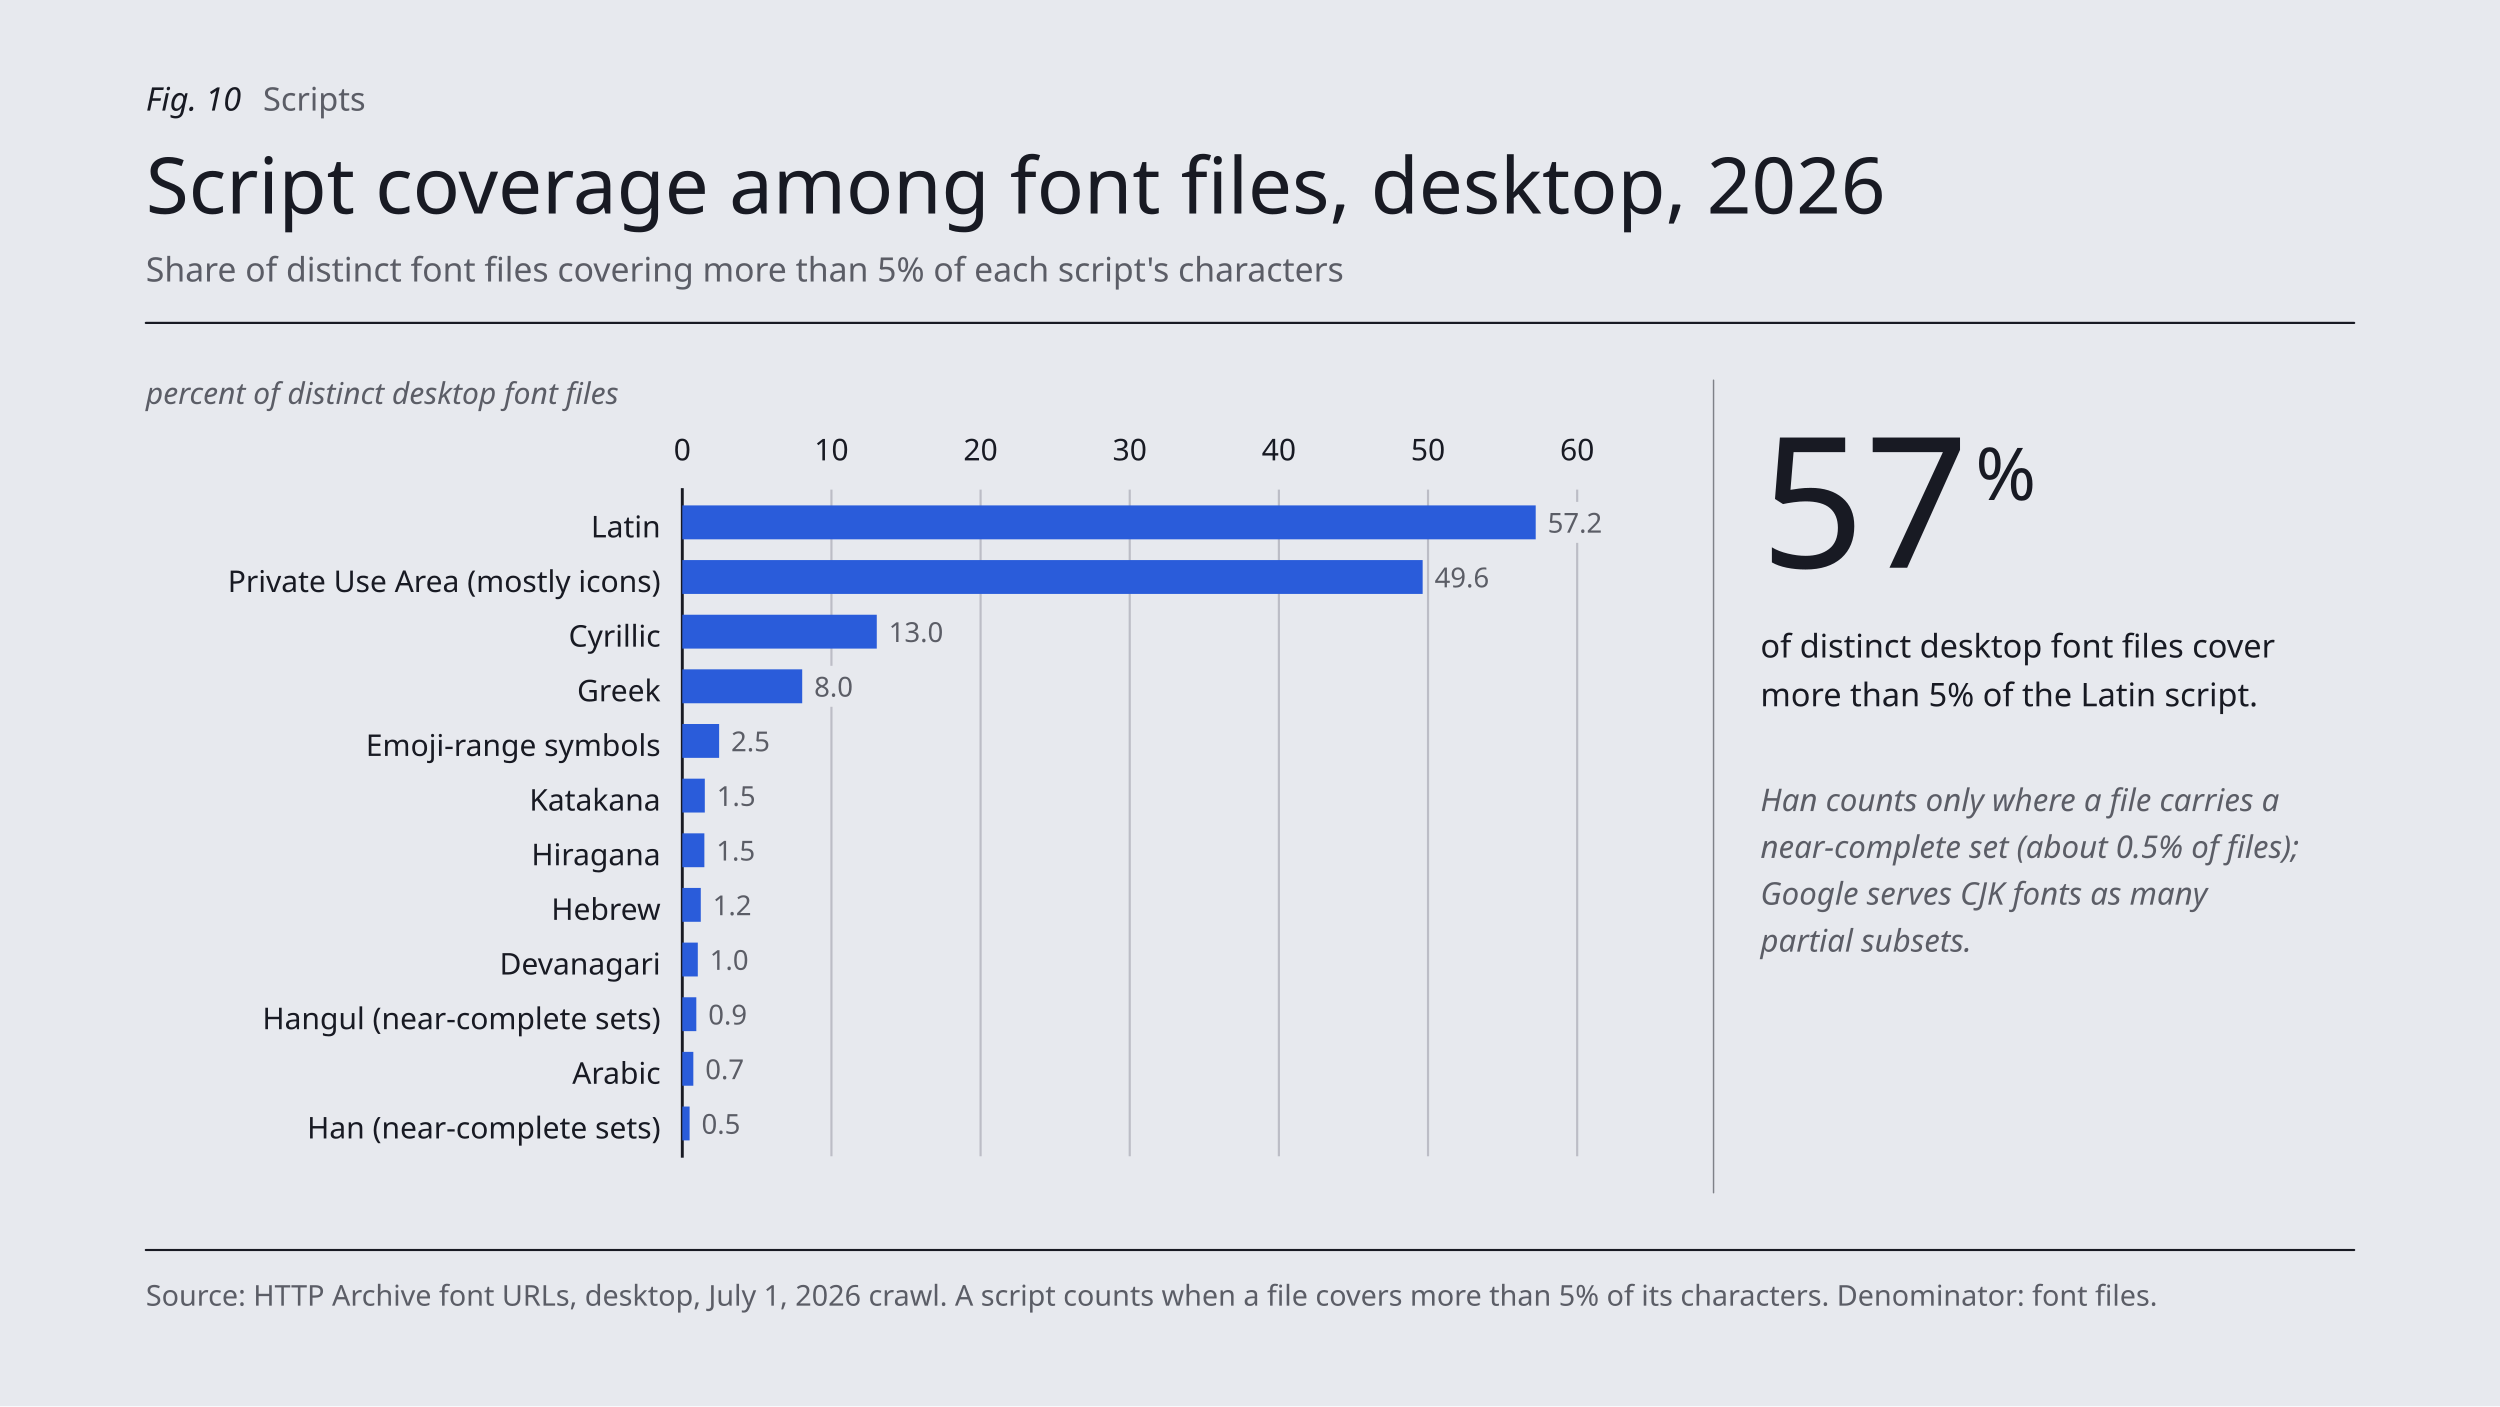
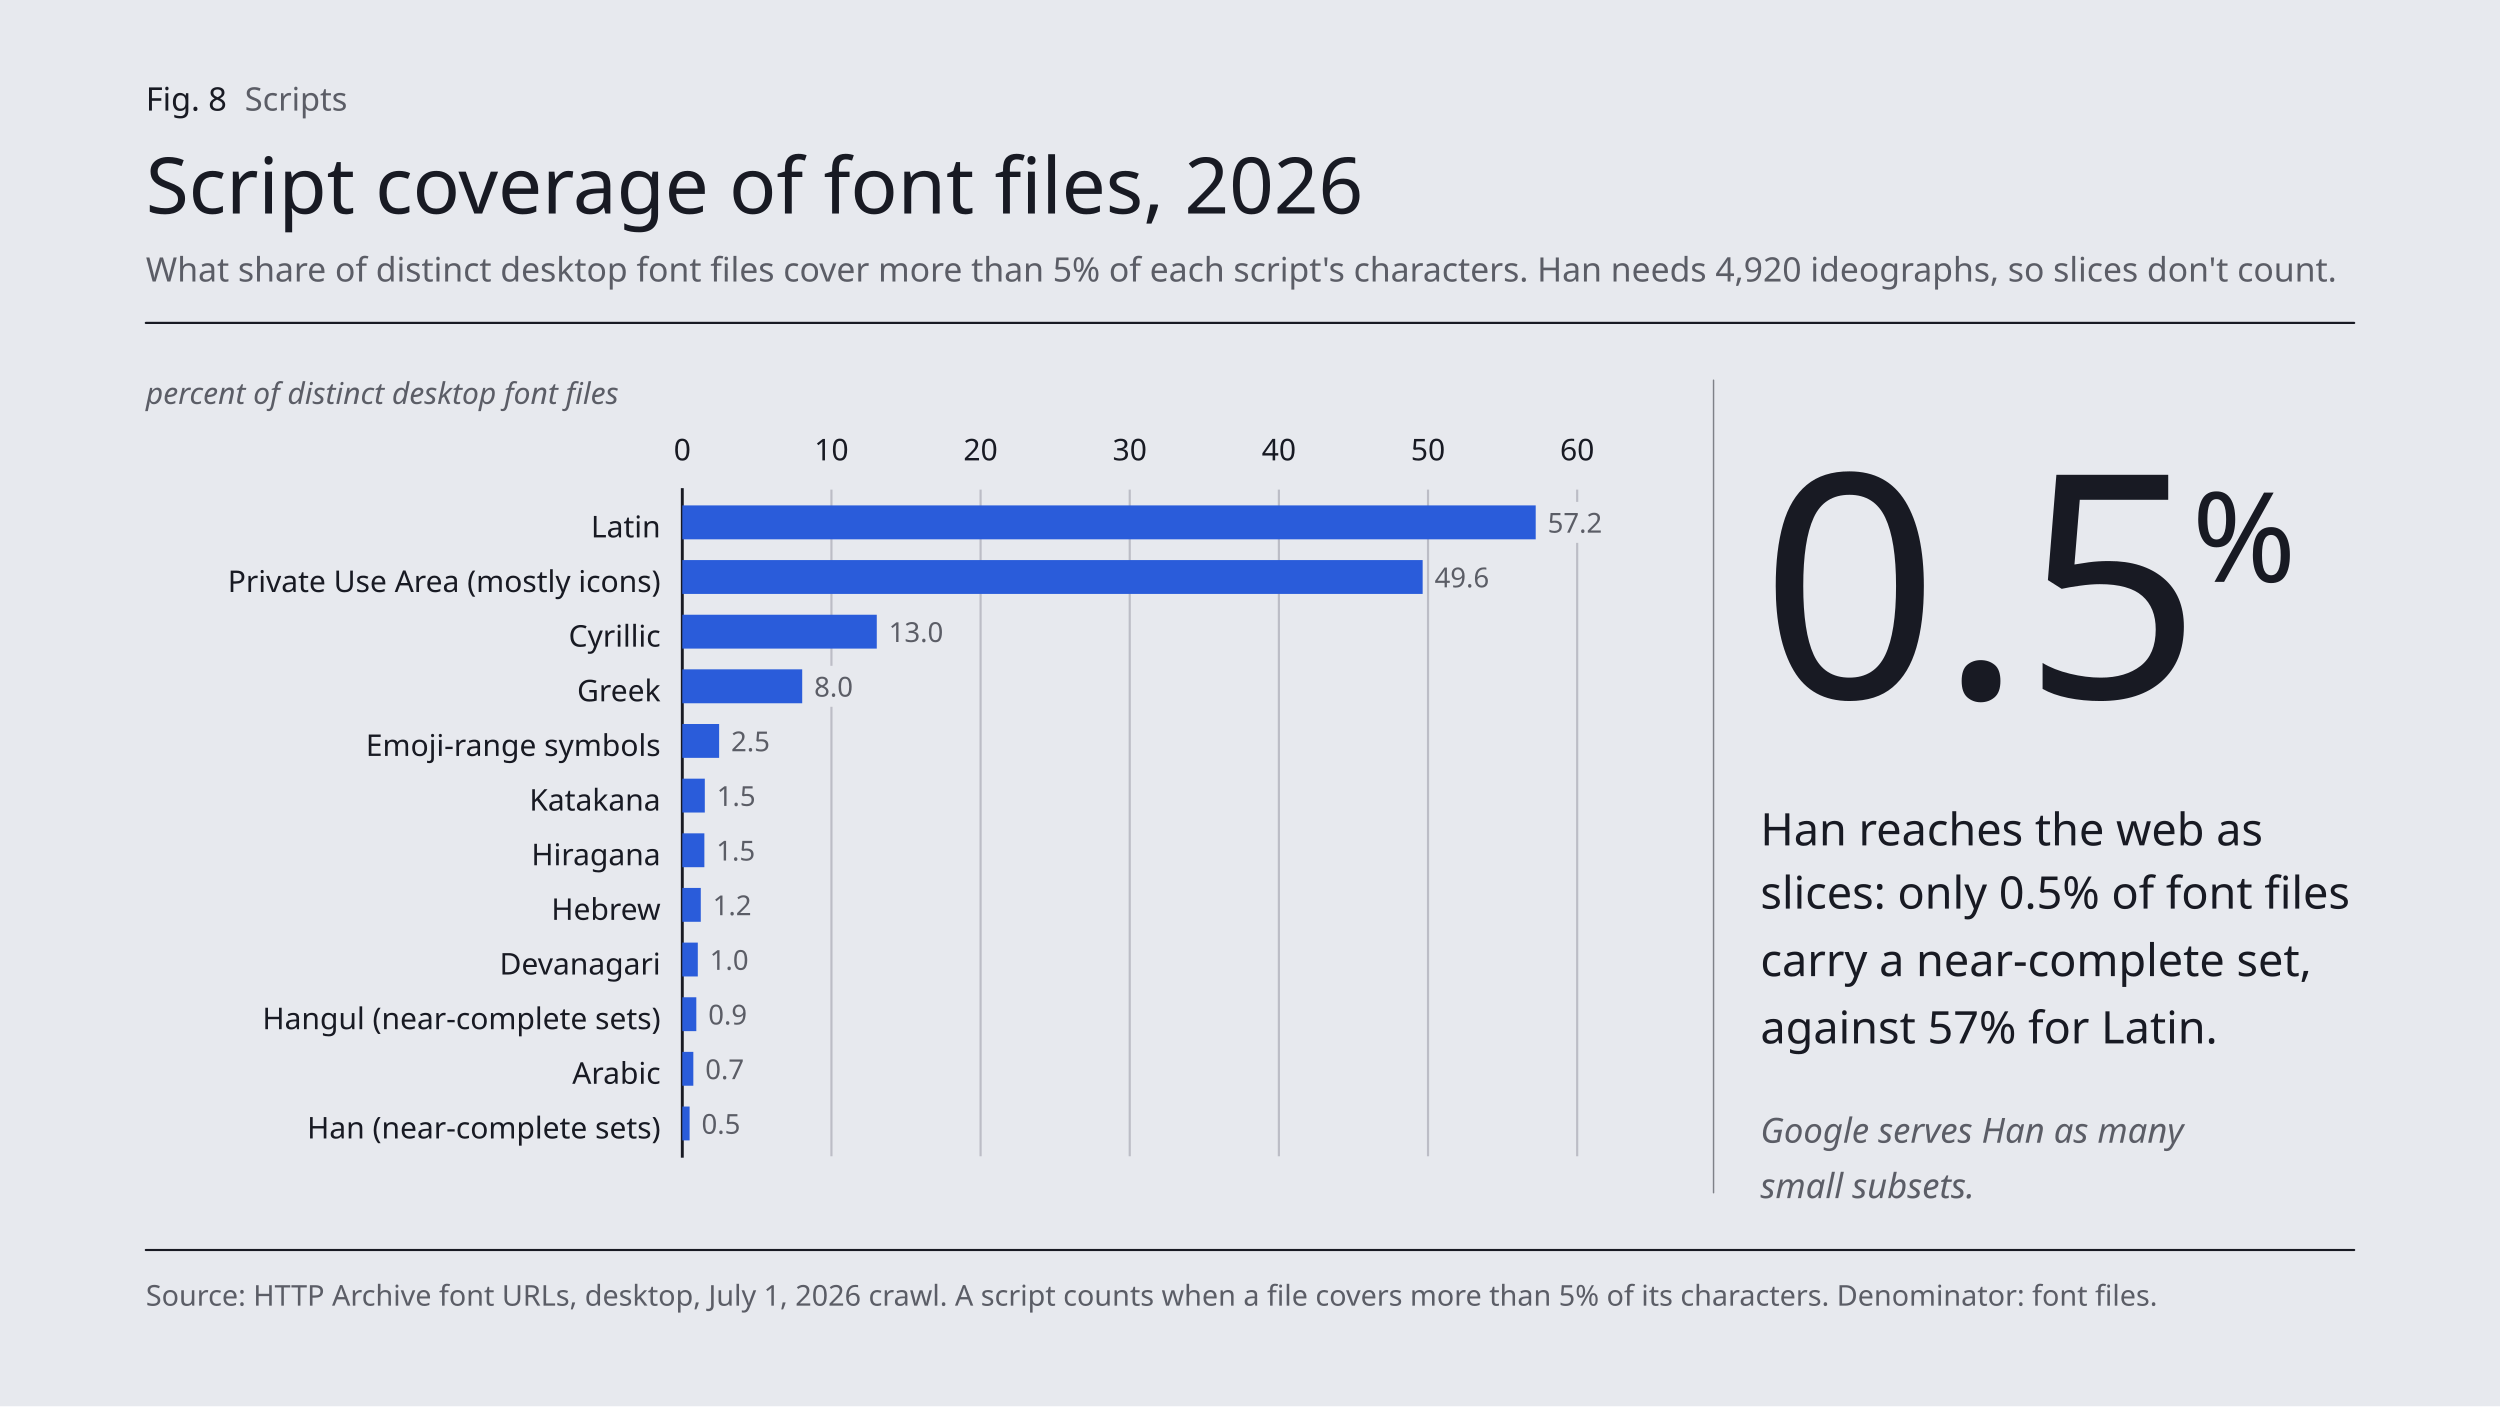
<svg xmlns="http://www.w3.org/2000/svg" width="691.2pt" height="388.8pt" viewBox="0 0 691.2 388.8" version="1.1" data-denominator="files">
  <defs>
    <style type="text/css">*{stroke-linejoin: round; stroke-linecap: butt}</style>
  </defs>
  <g id="figure_1">
    <g id="patch_1">
      <path d="M 0 388.8  L 691.2 388.8  L 691.2 0  L 0 0  z " style="fill: #e7e9ee" />
    </g>
    <g id="axes_1">
      <g id="patch_2">
        <path d="M 188.64 319.68  L 460.8 319.68  L 460.8 135.36  L 188.64 135.36  z " style="fill: #e7e9ee" />
      </g>
      <g id="matplotlib.axis_1">
        <g id="xtick_1">
          <g id="line2d_1">
-             <path d="M 188.64 319.68  L 188.64 135.36  " clip-path="url(#pce45a25137)" style="fill: none; stroke: #bcbdc6; stroke-width: 0.6; stroke-linecap: round" />
+             <path d="M 188.64 319.68  L 188.64 135.36  " clip-path="url(#p4a770d00a2)" style="fill: none; stroke: #bcbdc6; stroke-width: 0.6; stroke-linecap: round" />
          </g>
          <g id="line2d_2" />
          <g id="text_1">
            <text style="font-size: 8.294px; font-family: 'Funnel Sans'; text-anchor: middle; fill: #181a23" x="188.64" y="127.286" transform="rotate(-0 188.64 127.2864)">0</text>
          </g>
        </g>
        <g id="xtick_2">
          <g id="line2d_3">
-             <path d="M 229.876 319.68  L 229.876 135.36  " clip-path="url(#pce45a25137)" style="fill: none; stroke: #bcbdc6; stroke-width: 0.6; stroke-linecap: round" />
+             <path d="M 229.876 319.68  L 229.876 135.36  " clip-path="url(#p4a770d00a2)" style="fill: none; stroke: #bcbdc6; stroke-width: 0.6; stroke-linecap: round" />
          </g>
          <g id="line2d_4" />
          <g id="text_2">
            <text style="font-size: 8.294px; font-family: 'Funnel Sans'; text-anchor: middle; fill: #181a23" x="229.876" y="127.286" transform="rotate(-0 229.8764 127.2864)">10</text>
          </g>
        </g>
        <g id="xtick_3">
          <g id="line2d_5">
-             <path d="M 271.113 319.68  L 271.113 135.36  " clip-path="url(#pce45a25137)" style="fill: none; stroke: #bcbdc6; stroke-width: 0.6; stroke-linecap: round" />
+             <path d="M 271.113 319.68  L 271.113 135.36  " clip-path="url(#p4a770d00a2)" style="fill: none; stroke: #bcbdc6; stroke-width: 0.6; stroke-linecap: round" />
          </g>
          <g id="line2d_6" />
          <g id="text_3">
            <text style="font-size: 8.294px; font-family: 'Funnel Sans'; text-anchor: middle; fill: #181a23" x="271.113" y="127.286" transform="rotate(-0 271.1127 127.2864)">20</text>
          </g>
        </g>
        <g id="xtick_4">
          <g id="line2d_7">
-             <path d="M 312.349 319.68  L 312.349 135.36  " clip-path="url(#pce45a25137)" style="fill: none; stroke: #bcbdc6; stroke-width: 0.6; stroke-linecap: round" />
+             <path d="M 312.349 319.68  L 312.349 135.36  " clip-path="url(#p4a770d00a2)" style="fill: none; stroke: #bcbdc6; stroke-width: 0.6; stroke-linecap: round" />
          </g>
          <g id="line2d_8" />
          <g id="text_4">
            <text style="font-size: 8.294px; font-family: 'Funnel Sans'; text-anchor: middle; fill: #181a23" x="312.349" y="127.286" transform="rotate(-0 312.3491 127.2864)">30</text>
          </g>
        </g>
        <g id="xtick_5">
          <g id="line2d_9">
-             <path d="M 353.585 319.68  L 353.585 135.36  " clip-path="url(#pce45a25137)" style="fill: none; stroke: #bcbdc6; stroke-width: 0.6; stroke-linecap: round" />
+             <path d="M 353.585 319.68  L 353.585 135.36  " clip-path="url(#p4a770d00a2)" style="fill: none; stroke: #bcbdc6; stroke-width: 0.6; stroke-linecap: round" />
          </g>
          <g id="line2d_10" />
          <g id="text_5">
            <text style="font-size: 8.294px; font-family: 'Funnel Sans'; text-anchor: middle; fill: #181a23" x="353.585" y="127.286" transform="rotate(-0 353.5855 127.2864)">40</text>
          </g>
        </g>
        <g id="xtick_6">
          <g id="line2d_11">
-             <path d="M 394.822 319.68  L 394.822 135.36  " clip-path="url(#pce45a25137)" style="fill: none; stroke: #bcbdc6; stroke-width: 0.6; stroke-linecap: round" />
+             <path d="M 394.822 319.68  L 394.822 135.36  " clip-path="url(#p4a770d00a2)" style="fill: none; stroke: #bcbdc6; stroke-width: 0.6; stroke-linecap: round" />
          </g>
          <g id="line2d_12" />
          <g id="text_6">
            <text style="font-size: 8.294px; font-family: 'Funnel Sans'; text-anchor: middle; fill: #181a23" x="394.822" y="127.286" transform="rotate(-0 394.8218 127.2864)">50</text>
          </g>
        </g>
        <g id="xtick_7">
          <g id="line2d_13">
-             <path d="M 436.058 319.68  L 436.058 135.36  " clip-path="url(#pce45a25137)" style="fill: none; stroke: #bcbdc6; stroke-width: 0.6; stroke-linecap: round" />
+             <path d="M 436.058 319.68  L 436.058 135.36  " clip-path="url(#p4a770d00a2)" style="fill: none; stroke: #bcbdc6; stroke-width: 0.6; stroke-linecap: round" />
          </g>
          <g id="line2d_14" />
          <g id="text_7">
            <text style="font-size: 8.294px; font-family: 'Funnel Sans'; text-anchor: middle; fill: #181a23" x="436.058" y="127.286" transform="rotate(-0 436.0582 127.2864)">60</text>
          </g>
        </g>
      </g>
      <g id="matplotlib.axis_2">
        <g id="ytick_1">
          <g id="line2d_15" />
          <g id="text_8">
            <text style="font-size: 8.294px; font-family: 'Funnel Sans'; text-anchor: end; fill: #181a23" x="182.64" y="148.572" transform="rotate(-0 182.64 148.5721)">Latin</text>
          </g>
        </g>
        <g id="ytick_2">
          <g id="line2d_16" />
          <g id="text_9">
            <text style="font-size: 8.294px; font-family: 'Funnel Sans'; text-anchor: end; fill: #181a23" x="182.64" y="163.68" transform="rotate(-0 182.64 163.6803)">Private Use Area (mostly icons)</text>
          </g>
        </g>
        <g id="ytick_3">
          <g id="line2d_17" />
          <g id="text_10">
            <text style="font-size: 8.294px; font-family: 'Funnel Sans'; text-anchor: end; fill: #181a23" x="182.64" y="178.789" transform="rotate(-0 182.64 178.7885)">Cyrillic</text>
          </g>
        </g>
        <g id="ytick_4">
          <g id="line2d_18" />
          <g id="text_11">
            <text style="font-size: 8.294px; font-family: 'Funnel Sans'; text-anchor: end; fill: #181a23" x="182.64" y="193.897" transform="rotate(-0 182.64 193.8967)">Greek</text>
          </g>
        </g>
        <g id="ytick_5">
          <g id="line2d_19" />
          <g id="text_12">
            <text style="font-size: 8.294px; font-family: 'Funnel Sans'; text-anchor: end; fill: #181a23" x="182.64" y="209.005" transform="rotate(-0 182.64 209.0049)">Emoji-range symbols</text>
          </g>
        </g>
        <g id="ytick_6">
          <g id="line2d_20" />
          <g id="text_13">
            <text style="font-size: 8.294px; font-family: 'Funnel Sans'; text-anchor: end; fill: #181a23" x="182.64" y="224.113" transform="rotate(-0 182.64 224.1131)">Katakana</text>
          </g>
        </g>
        <g id="ytick_7">
          <g id="line2d_21" />
          <g id="text_14">
            <text style="font-size: 8.294px; font-family: 'Funnel Sans'; text-anchor: end; fill: #181a23" x="182.64" y="239.221" transform="rotate(-0 182.64 239.2213)">Hiragana</text>
          </g>
        </g>
        <g id="ytick_8">
          <g id="line2d_22" />
          <g id="text_15">
            <text style="font-size: 8.294px; font-family: 'Funnel Sans'; text-anchor: end; fill: #181a23" x="182.64" y="254.329" transform="rotate(-0 182.64 254.3295)">Hebrew</text>
          </g>
        </g>
        <g id="ytick_9">
          <g id="line2d_23" />
          <g id="text_16">
            <text style="font-size: 8.294px; font-family: 'Funnel Sans'; text-anchor: end; fill: #181a23" x="182.64" y="269.438" transform="rotate(-0 182.64 269.4377)">Devanagari</text>
          </g>
        </g>
        <g id="ytick_10">
          <g id="line2d_24" />
          <g id="text_17">
            <text style="font-size: 8.294px; font-family: 'Funnel Sans'; text-anchor: end; fill: #181a23" x="182.64" y="284.546" transform="rotate(-0 182.64 284.5459)">Hangul (near-complete sets)</text>
          </g>
        </g>
        <g id="ytick_11">
          <g id="line2d_25" />
          <g id="text_18">
            <text style="font-size: 8.294px; font-family: 'Funnel Sans'; text-anchor: end; fill: #181a23" x="182.64" y="299.654" transform="rotate(-0 182.64 299.6541)">Arabic</text>
          </g>
        </g>
        <g id="ytick_12">
          <g id="line2d_26" />
          <g id="text_19">
            <text style="font-size: 8.294px; font-family: 'Funnel Sans'; text-anchor: end; fill: #181a23" x="182.64" y="314.762" transform="rotate(-0 182.64 314.7623)">Han (near-complete sets)</text>
          </g>
        </g>
      </g>
      <g id="patch_3">
        <path d="M 188.64 319.68  L 188.64 135.36  " style="fill: none; stroke: #181a23; stroke-width: 0.8; stroke-linejoin: miter; stroke-linecap: square" />
      </g>
      <g id="patch_4">
-         <path d="M 188.64 149.108  L 424.594 149.108  L 424.594 139.741  L 188.64 139.741  z " clip-path="url(#pce45a25137)" style="fill: #2a5cda" />
+         <path d="M 188.64 149.108  L 424.594 149.108  L 424.594 139.741  L 188.64 139.741  z " clip-path="url(#p4a770d00a2)" style="fill: #2a5cda" />
      </g>
      <g id="text_20">
        <g id="patch_5">
          <path d="M 426.981 150.089  L 443.049 150.089  L 443.049 138.761  L 426.981 138.761  z " style="fill: #e7e9ee" />
        </g>
        <text style="font-size: 7.603px; font-family: 'Funnel Sans'; text-anchor: start; fill: #5b5d66" x="427.893" y="147.276" transform="rotate(-0 427.8934 147.2761)">57.2</text>
      </g>
      <g id="patch_6">
-         <path d="M 188.64 164.217  L 393.337 164.217  L 393.337 154.85  L 188.64 154.85  z " clip-path="url(#pce45a25137)" style="fill: #2a5cda" />
+         <path d="M 188.64 164.217  L 393.337 164.217  L 393.337 154.85  L 188.64 154.85  z " clip-path="url(#p4a770d00a2)" style="fill: #2a5cda" />
      </g>
      <g id="text_21">
        <g id="patch_7">
          <path d="M 395.724 165.197  L 411.792 165.197  L 411.792 153.869  L 395.724 153.869  z " style="fill: #e7e9ee" />
        </g>
        <text style="font-size: 7.603px; font-family: 'Funnel Sans'; text-anchor: start; fill: #5b5d66" x="396.636" y="162.384" transform="rotate(-0 396.6362 162.3843)">49.6</text>
      </g>
      <g id="patch_8">
-         <path d="M 188.64 179.325  L 242.412 179.325  L 242.412 169.958  L 188.64 169.958  z " clip-path="url(#pce45a25137)" style="fill: #2a5cda" />
+         <path d="M 188.64 179.325  L 242.412 179.325  L 242.412 169.958  L 188.64 169.958  z " clip-path="url(#p4a770d00a2)" style="fill: #2a5cda" />
      </g>
      <g id="text_22">
        <g id="patch_9">
          <path d="M 244.799 180.306  L 260.866 180.306  L 260.866 168.977  L 244.799 168.977  z " style="fill: #e7e9ee" />
        </g>
        <text style="font-size: 7.603px; font-family: 'Funnel Sans'; text-anchor: start; fill: #5b5d66" x="245.711" y="177.493" transform="rotate(-0 245.7111 177.4925)">13.0</text>
      </g>
      <g id="patch_10">
-         <path d="M 188.64 194.433  L 221.794 194.433  L 221.794 185.066  L 188.64 185.066  z " clip-path="url(#pce45a25137)" style="fill: #2a5cda" />
+         <path d="M 188.64 194.433  L 221.794 194.433  L 221.794 185.066  L 188.64 185.066  z " clip-path="url(#p4a770d00a2)" style="fill: #2a5cda" />
      </g>
      <g id="text_23">
        <g id="patch_11">
          <path d="M 224.181 195.414  L 236.067 195.414  L 236.067 184.085  L 224.181 184.085  z " style="fill: #e7e9ee" />
        </g>
        <text style="font-size: 7.603px; font-family: 'Funnel Sans'; text-anchor: start; fill: #5b5d66" x="225.093" y="192.601" transform="rotate(-0 225.0929 192.6007)">8.0</text>
      </g>
      <g id="patch_12">
-         <path d="M 188.64 209.541  L 198.825 209.541  L 198.825 200.174  L 188.64 200.174  z " clip-path="url(#pce45a25137)" style="fill: #2a5cda" />
+         <path d="M 188.64 209.541  L 198.825 209.541  L 198.825 200.174  L 188.64 200.174  z " clip-path="url(#p4a770d00a2)" style="fill: #2a5cda" />
      </g>
      <g id="text_24">
        <g id="patch_13">
          <path d="M 201.212 210.522  L 213.098 210.522  L 213.098 199.193  L 201.212 199.193  z " style="fill: #e7e9ee" />
        </g>
        <text style="font-size: 7.603px; font-family: 'Funnel Sans'; text-anchor: start; fill: #5b5d66" x="202.124" y="207.709" transform="rotate(-0 202.1243 207.7089)">2.5</text>
      </g>
      <g id="patch_14">
-         <path d="M 188.64 224.649  L 194.867 224.649  L 194.867 215.282  L 188.64 215.282  z " clip-path="url(#pce45a25137)" style="fill: #2a5cda" />
+         <path d="M 188.64 224.649  L 194.867 224.649  L 194.867 215.282  L 188.64 215.282  z " clip-path="url(#p4a770d00a2)" style="fill: #2a5cda" />
      </g>
      <g id="text_25">
        <g id="patch_15">
          <path d="M 197.253 225.63  L 209.139 225.63  L 209.139 214.302  L 197.253 214.302  z " style="fill: #e7e9ee" />
        </g>
        <text style="font-size: 7.603px; font-family: 'Funnel Sans'; text-anchor: start; fill: #5b5d66" x="198.166" y="222.817" transform="rotate(-0 198.1656 222.8171)">1.5</text>
      </g>
      <g id="patch_16">
-         <path d="M 188.64 239.758  L 194.743 239.758  L 194.743 230.391  L 188.64 230.391  z " clip-path="url(#pce45a25137)" style="fill: #2a5cda" />
+         <path d="M 188.64 239.758  L 194.743 239.758  L 194.743 230.391  L 188.64 230.391  z " clip-path="url(#p4a770d00a2)" style="fill: #2a5cda" />
      </g>
      <g id="text_26">
        <g id="patch_17">
          <path d="M 197.13 240.738  L 209.015 240.738  L 209.015 229.41  L 197.13 229.41  z " style="fill: #e7e9ee" />
        </g>
        <text style="font-size: 7.603px; font-family: 'Funnel Sans'; text-anchor: start; fill: #5b5d66" x="198.042" y="237.925" transform="rotate(-0 198.0419 237.9253)">1.5</text>
      </g>
      <g id="patch_18">
-         <path d="M 188.64 254.866  L 193.753 254.866  L 193.753 245.499  L 188.64 245.499  z " clip-path="url(#pce45a25137)" style="fill: #2a5cda" />
+         <path d="M 188.64 254.866  L 193.753 254.866  L 193.753 245.499  L 188.64 245.499  z " clip-path="url(#p4a770d00a2)" style="fill: #2a5cda" />
      </g>
      <g id="text_27">
        <g id="patch_19">
          <path d="M 196.14 255.847  L 208.026 255.847  L 208.026 244.518  L 196.14 244.518  z " style="fill: #e7e9ee" />
        </g>
        <text style="font-size: 7.603px; font-family: 'Funnel Sans'; text-anchor: start; fill: #5b5d66" x="197.052" y="253.033" transform="rotate(-0 197.0522 253.0335)">1.2</text>
      </g>
      <g id="patch_20">
-         <path d="M 188.64 269.974  L 192.929 269.974  L 192.929 260.607  L 188.64 260.607  z " clip-path="url(#pce45a25137)" style="fill: #2a5cda" />
+         <path d="M 188.64 269.974  L 192.929 269.974  L 192.929 260.607  L 188.64 260.607  z " clip-path="url(#p4a770d00a2)" style="fill: #2a5cda" />
      </g>
      <g id="text_28">
        <g id="patch_21">
          <path d="M 195.315 270.955  L 207.201 270.955  L 207.201 259.626  L 195.315 259.626  z " style="fill: #e7e9ee" />
        </g>
        <text style="font-size: 7.603px; font-family: 'Funnel Sans'; text-anchor: start; fill: #5b5d66" x="196.227" y="268.142" transform="rotate(-0 196.2275 268.1417)">1.0</text>
      </g>
      <g id="patch_22">
-         <path d="M 188.64 285.082  L 192.516 285.082  L 192.516 275.715  L 188.64 275.715  z " clip-path="url(#pce45a25137)" style="fill: #2a5cda" />
+         <path d="M 188.64 285.082  L 192.516 285.082  L 192.516 275.715  L 188.64 275.715  z " clip-path="url(#p4a770d00a2)" style="fill: #2a5cda" />
      </g>
      <g id="text_29">
        <g id="patch_23">
          <path d="M 194.903 286.063  L 206.789 286.063  L 206.789 274.734  L 194.903 274.734  z " style="fill: #e7e9ee" />
        </g>
        <text style="font-size: 7.603px; font-family: 'Funnel Sans'; text-anchor: start; fill: #5b5d66" x="195.815" y="283.25" transform="rotate(-0 195.8151 283.2499)">0.9</text>
      </g>
      <g id="patch_24">
-         <path d="M 188.64 300.19  L 191.691 300.19  L 191.691 290.823  L 188.64 290.823  z " clip-path="url(#pce45a25137)" style="fill: #2a5cda" />
+         <path d="M 188.64 300.19  L 191.691 300.19  L 191.691 290.823  L 188.64 290.823  z " clip-path="url(#p4a770d00a2)" style="fill: #2a5cda" />
      </g>
      <g id="text_30">
        <g id="patch_25">
          <path d="M 194.078 301.171  L 205.964 301.171  L 205.964 289.843  L 194.078 289.843  z " style="fill: #e7e9ee" />
        </g>
        <text style="font-size: 7.603px; font-family: 'Funnel Sans'; text-anchor: start; fill: #5b5d66" x="194.99" y="298.358" transform="rotate(-0 194.9904 298.3581)">0.7</text>
      </g>
      <g id="patch_26">
-         <path d="M 188.64 315.299  L 190.661 315.299  L 190.661 305.932  L 188.64 305.932  z " clip-path="url(#pce45a25137)" style="fill: #2a5cda" />
+         <path d="M 188.64 315.299  L 190.661 315.299  L 190.661 305.932  L 188.64 305.932  z " clip-path="url(#p4a770d00a2)" style="fill: #2a5cda" />
      </g>
      <g id="text_31">
        <g id="patch_27">
          <path d="M 193.047 316.279  L 204.933 316.279  L 204.933 304.951  L 193.047 304.951  z " style="fill: #e7e9ee" />
        </g>
        <text style="font-size: 7.603px; font-family: 'Funnel Sans'; text-anchor: start; fill: #5b5d66" x="193.959" y="313.466" transform="rotate(-0 193.9595 313.4663)">0.5</text>
      </g>
    </g>
    <g id="line2d_27">
      <path d="M 40.32 89.28  L 650.88 89.28  " style="fill: none; stroke: #181a23; stroke-width: 0.6; stroke-linecap: round" />
    </g>
    <g id="line2d_28">
      <path d="M 40.32 345.6  L 650.88 345.6  " style="fill: none; stroke: #181a23; stroke-width: 0.6; stroke-linecap: round" />
    </g>
    <g id="line2d_29">
      <path d="M 473.76 105.12  L 473.76 329.76  " style="fill: none; stroke: #181a23; stroke-opacity: 0.5; stroke-width: 0.4; stroke-linecap: round" />
    </g>
    <g id="text_32">
-       <text style="font-style: italic; font-size: 8.986px; font-family: 'Funnel Sans'; text-anchor: start; fill: #181a23" x="40.32" y="30.586" transform="rotate(-0 40.32 30.5856)">Fig. 10</text>
+       <text style="font-size: 8.986px; font-family: 'Funnel Sans'; text-anchor: start; fill: #181a23" x="40.32" y="30.586" transform="rotate(-0 40.32 30.5856)">Fig. 8</text>
    </g>
    <g id="text_33">
-       <text style="font-size: 8.986px; font-family: 'Funnel Sans'; text-anchor: start; fill: #5b5d66" x="72.72" y="30.586" transform="rotate(-0 72.72 30.5856)">Scripts</text>
+       <text style="font-size: 8.986px; font-family: 'Funnel Sans'; text-anchor: start; fill: #5b5d66" x="67.68" y="30.586" transform="rotate(-0 67.68 30.5856)">Scripts</text>
    </g>
    <g id="text_34">
-       <text style="font-weight: 500; font-size: 21.6px; font-family: 'Funnel Display'; text-anchor: start; fill: #181a23" x="40.32" y="59.04" transform="rotate(-0 40.32 59.04)">Script coverage among font files, desktop, 2026</text>
+       <text style="font-weight: 500; font-size: 21.6px; font-family: 'Funnel Display'; text-anchor: start; fill: #181a23" x="40.32" y="59.04" transform="rotate(-0 40.32 59.04)">Script coverage of font files, 2026</text>
    </g>
    <g id="text_35">
-       <text style="font-size: 9.331px; font-family: 'Funnel Sans'; text-anchor: start; fill: #5b5d66" x="40.32" y="77.839" transform="rotate(-0 40.32 77.83934)">Share of distinct font files covering more than 5% of each script's characters</text>
+       <text style="font-size: 9.331px; font-family: 'Funnel Sans'; text-anchor: start; fill: #5b5d66" x="40.32" y="77.839" transform="rotate(-0 40.32 77.83934)">What share of distinct desktop font files cover more than 5% of each script's characters. Han needs 4,920 ideographs, so slices don't count.</text>
    </g>
    <g id="text_36">
      <text style="font-style: italic; font-size: 8.294px; font-family: 'Funnel Sans'; text-anchor: start; fill: #5b5d66" x="40.32" y="111.686" transform="rotate(-0 40.32 111.6864)">percent of distinct desktop font files</text>
    </g>
    <g id="text_37">
-       <text style="font-weight: 300; font-size: 50.4px; font-family: 'Funnel Display'; text-anchor: start; fill: #181a23" x="486.72" y="156.96" transform="rotate(-0 486.72 156.96)">57</text>
+       <text style="font-weight: 300; font-size: 86.4px; font-family: 'Funnel Display'; text-anchor: start; fill: #181a23" x="486.72" y="192.96" transform="rotate(-0 486.72 192.96)">0.5</text>
    </g>
    <g id="text_38">
-       <text style="font-weight: 300; font-size: 20.16px; font-family: 'Funnel Display'; text-anchor: start; fill: #181a23" x="546.177" y="138.24" transform="rotate(-0 546.1774 138.24)">%</text>
+       <text style="font-weight: 300; font-size: 34.56px; font-family: 'Funnel Display'; text-anchor: start; fill: #181a23" x="606.075" y="160.869" transform="rotate(-0 606.0754 160.8686)">%</text>
    </g>
    <g id="text_39">
-       <text style="font-size: 8.986px; font-family: 'Funnel Sans'; fill: #181a23" transform="translate(486.72 181.7856)">of distinct desktop font files cover</text>
-       <text style="font-size: 8.986px; font-family: 'Funnel Sans'; fill: #181a23" transform="translate(486.72 195.264)">more than 5% of the Latin script.</text>
+       <text style="font-size: 12.442px; font-family: 'Funnel Sans'; fill: #181a23" transform="translate(486.72 233.7378)">Han reaches the web as</text>
+       <text style="font-size: 12.442px; font-family: 'Funnel Sans'; fill: #181a23" transform="translate(486.72 251.2183)">slices: only 0.5% of font files</text>
+       <text style="font-size: 12.442px; font-family: 'Funnel Sans'; fill: #181a23" transform="translate(486.72 269.8807)">carry a near-complete set,</text>
+       <text style="font-size: 12.442px; font-family: 'Funnel Sans'; fill: #181a23" transform="translate(486.72 288.4809)">against 57% for Latin.</text>
    </g>
    <g id="text_40">
-       <text style="font-style: italic; font-size: 8.64px; font-family: 'Funnel Sans'; fill: #5b5d66" transform="translate(486.72 224.2368)">Han counts only where a file carries a</text>
-       <text style="font-style: italic; font-size: 8.64px; font-family: 'Funnel Sans'; fill: #5b5d66" transform="translate(486.72 237.1968)">near-complete set (about 0.5% of files);</text>
-       <text style="font-style: italic; font-size: 8.64px; font-family: 'Funnel Sans'; fill: #5b5d66" transform="translate(486.72 250.1136)">Google serves CJK fonts as many</text>
-       <text style="font-style: italic; font-size: 8.64px; font-family: 'Funnel Sans'; fill: #5b5d66" transform="translate(486.72 263.1168)">partial subsets.</text>
+       <text style="font-style: italic; font-size: 9.57px; font-family: 'Funnel Sans'; fill: #5b5d66" transform="translate(486.72 315.9505)">Google serves Han as many</text>
+       <text style="font-style: italic; font-size: 9.57px; font-family: 'Funnel Sans'; fill: #5b5d66" transform="translate(486.72 331.2632)">small subsets.</text>
    </g>
    <g id="text_41">
      <text style="font-size: 7.949px; font-family: 'Funnel Sans'; text-anchor: start; fill: #5b5d66" x="40.32" y="360.997" transform="rotate(-0 40.32 360.9972)">Source: HTTP Archive font URLs, desktop, July 1, 2026 crawl. A script counts when a file covers more than 5% of its characters. Denominator: font files.</text>
    </g>
  </g>
  <defs>
-     <clipPath id="pce45a25137">
+     <clipPath id="p4a770d00a2">
      <rect x="188.64" y="135.36" width="272.16" height="184.32" />
    </clipPath>
  </defs>
</svg>
